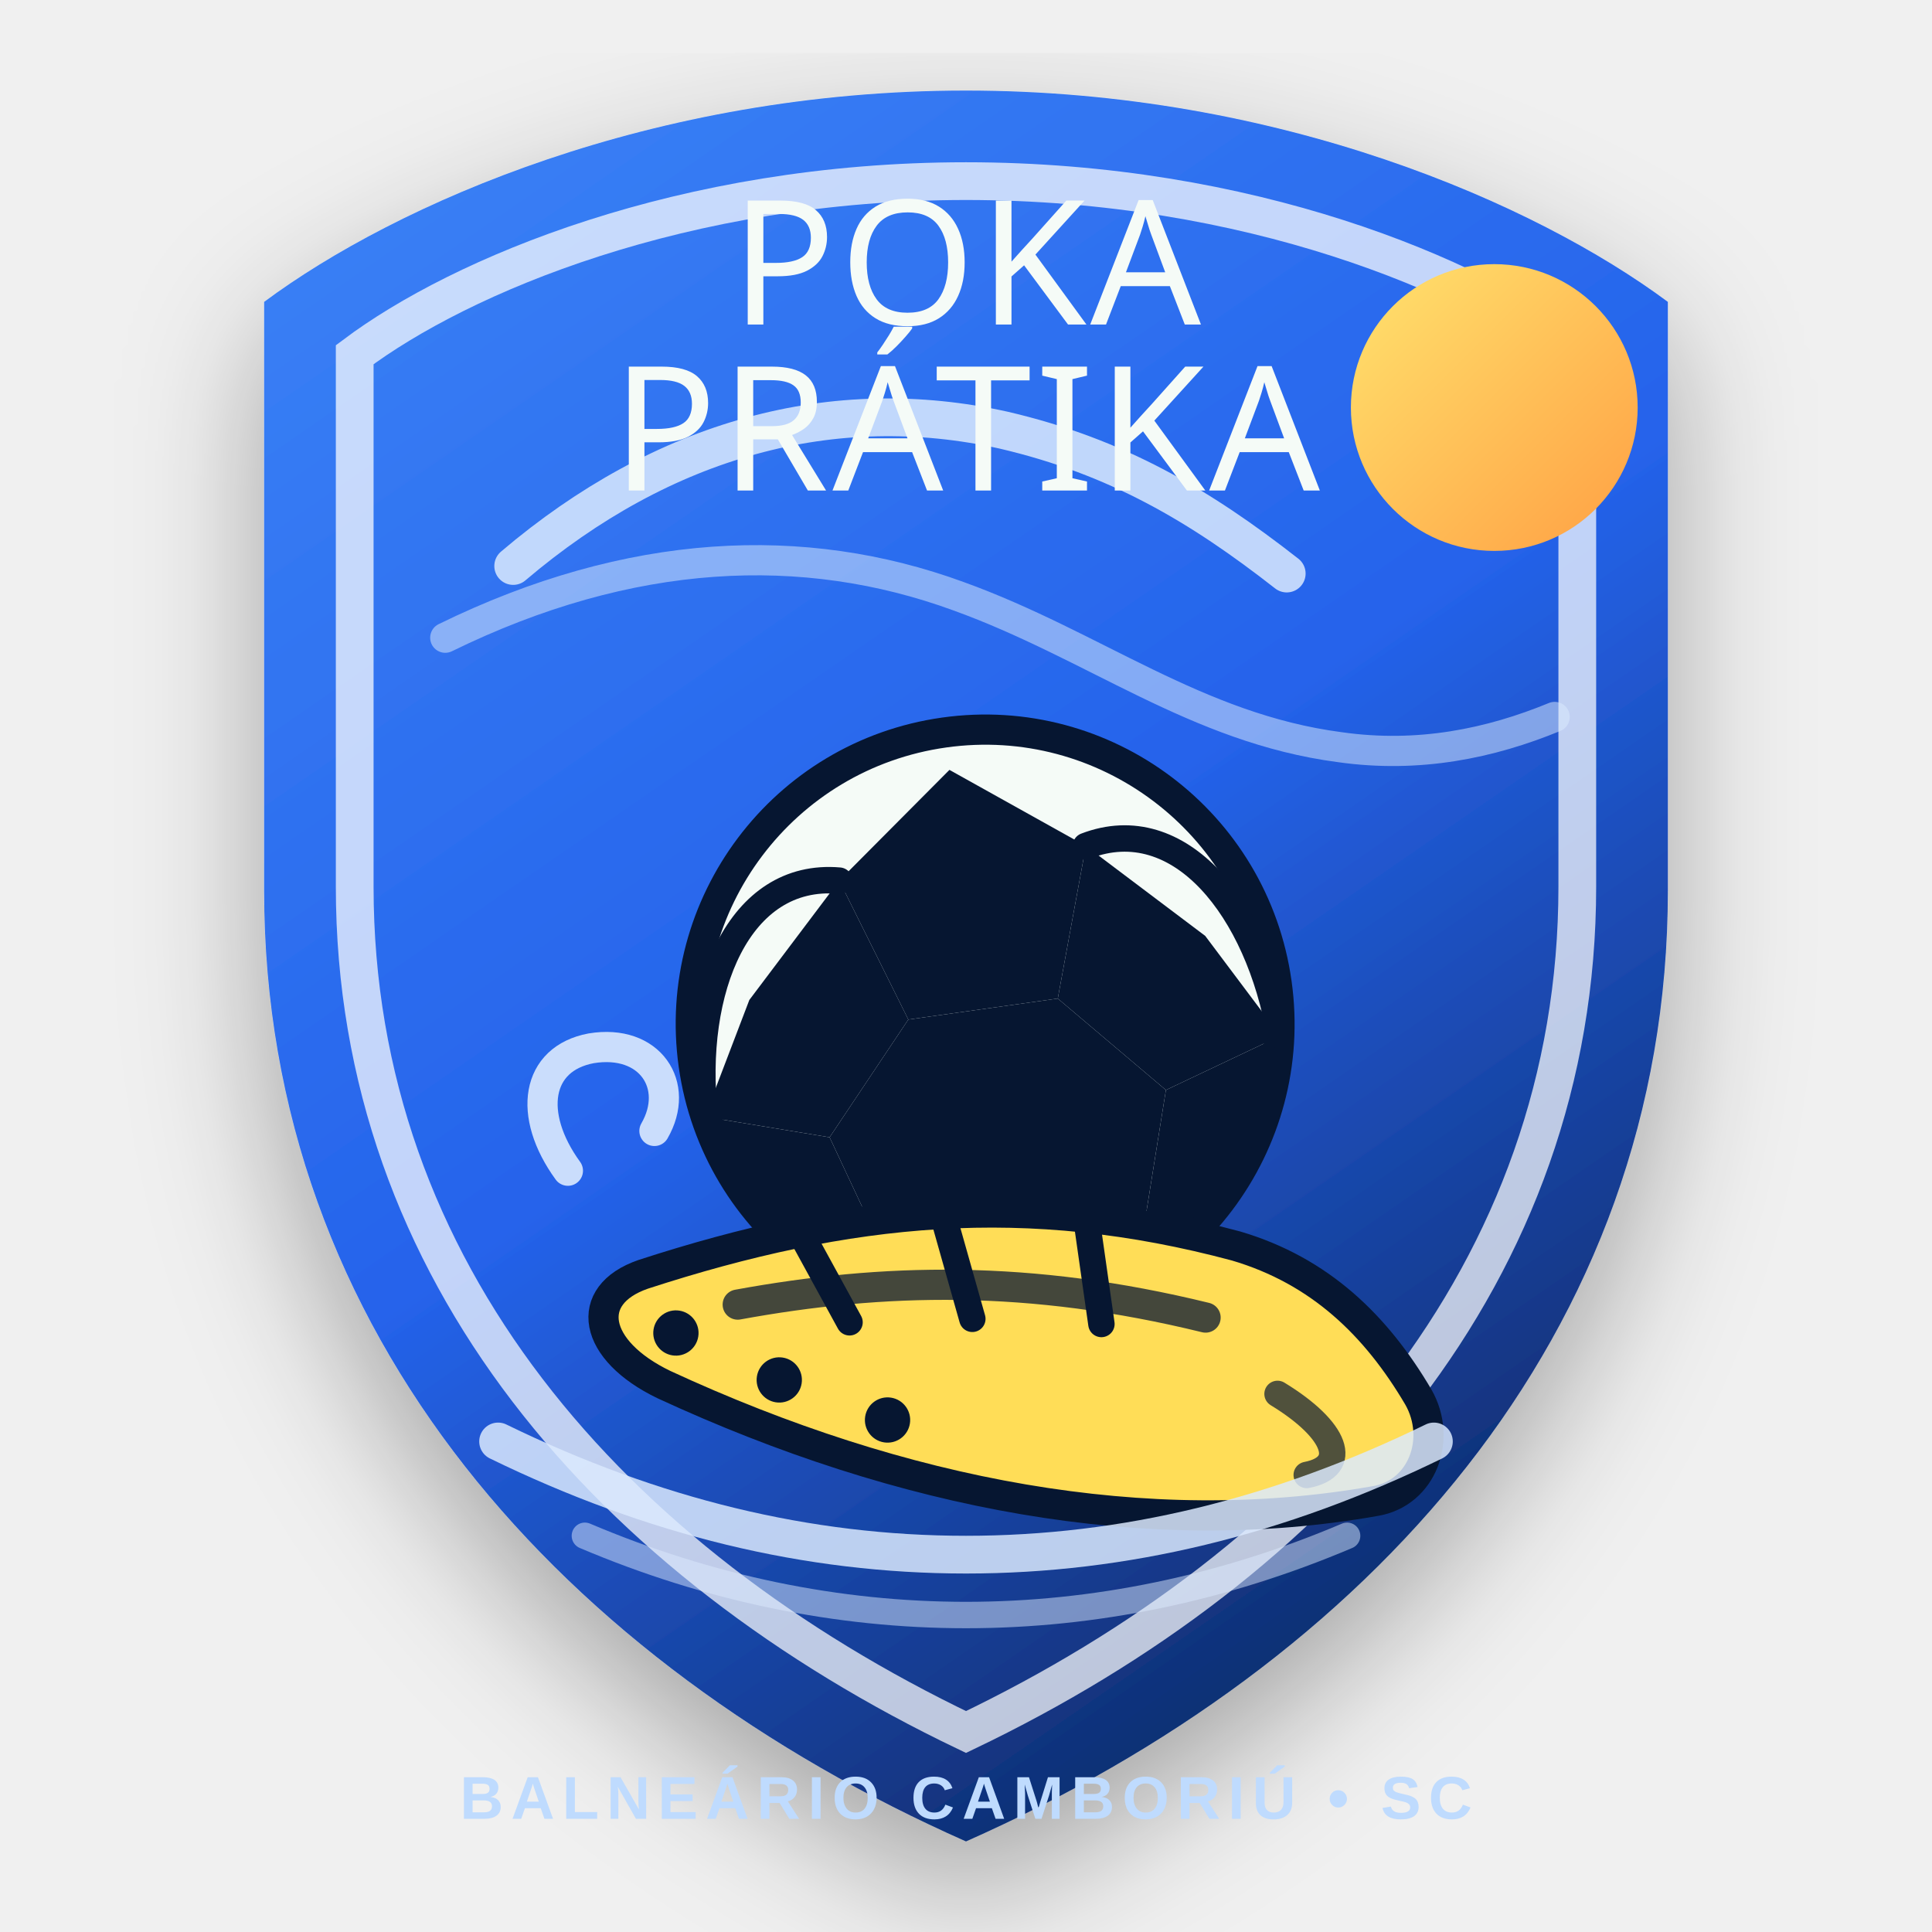
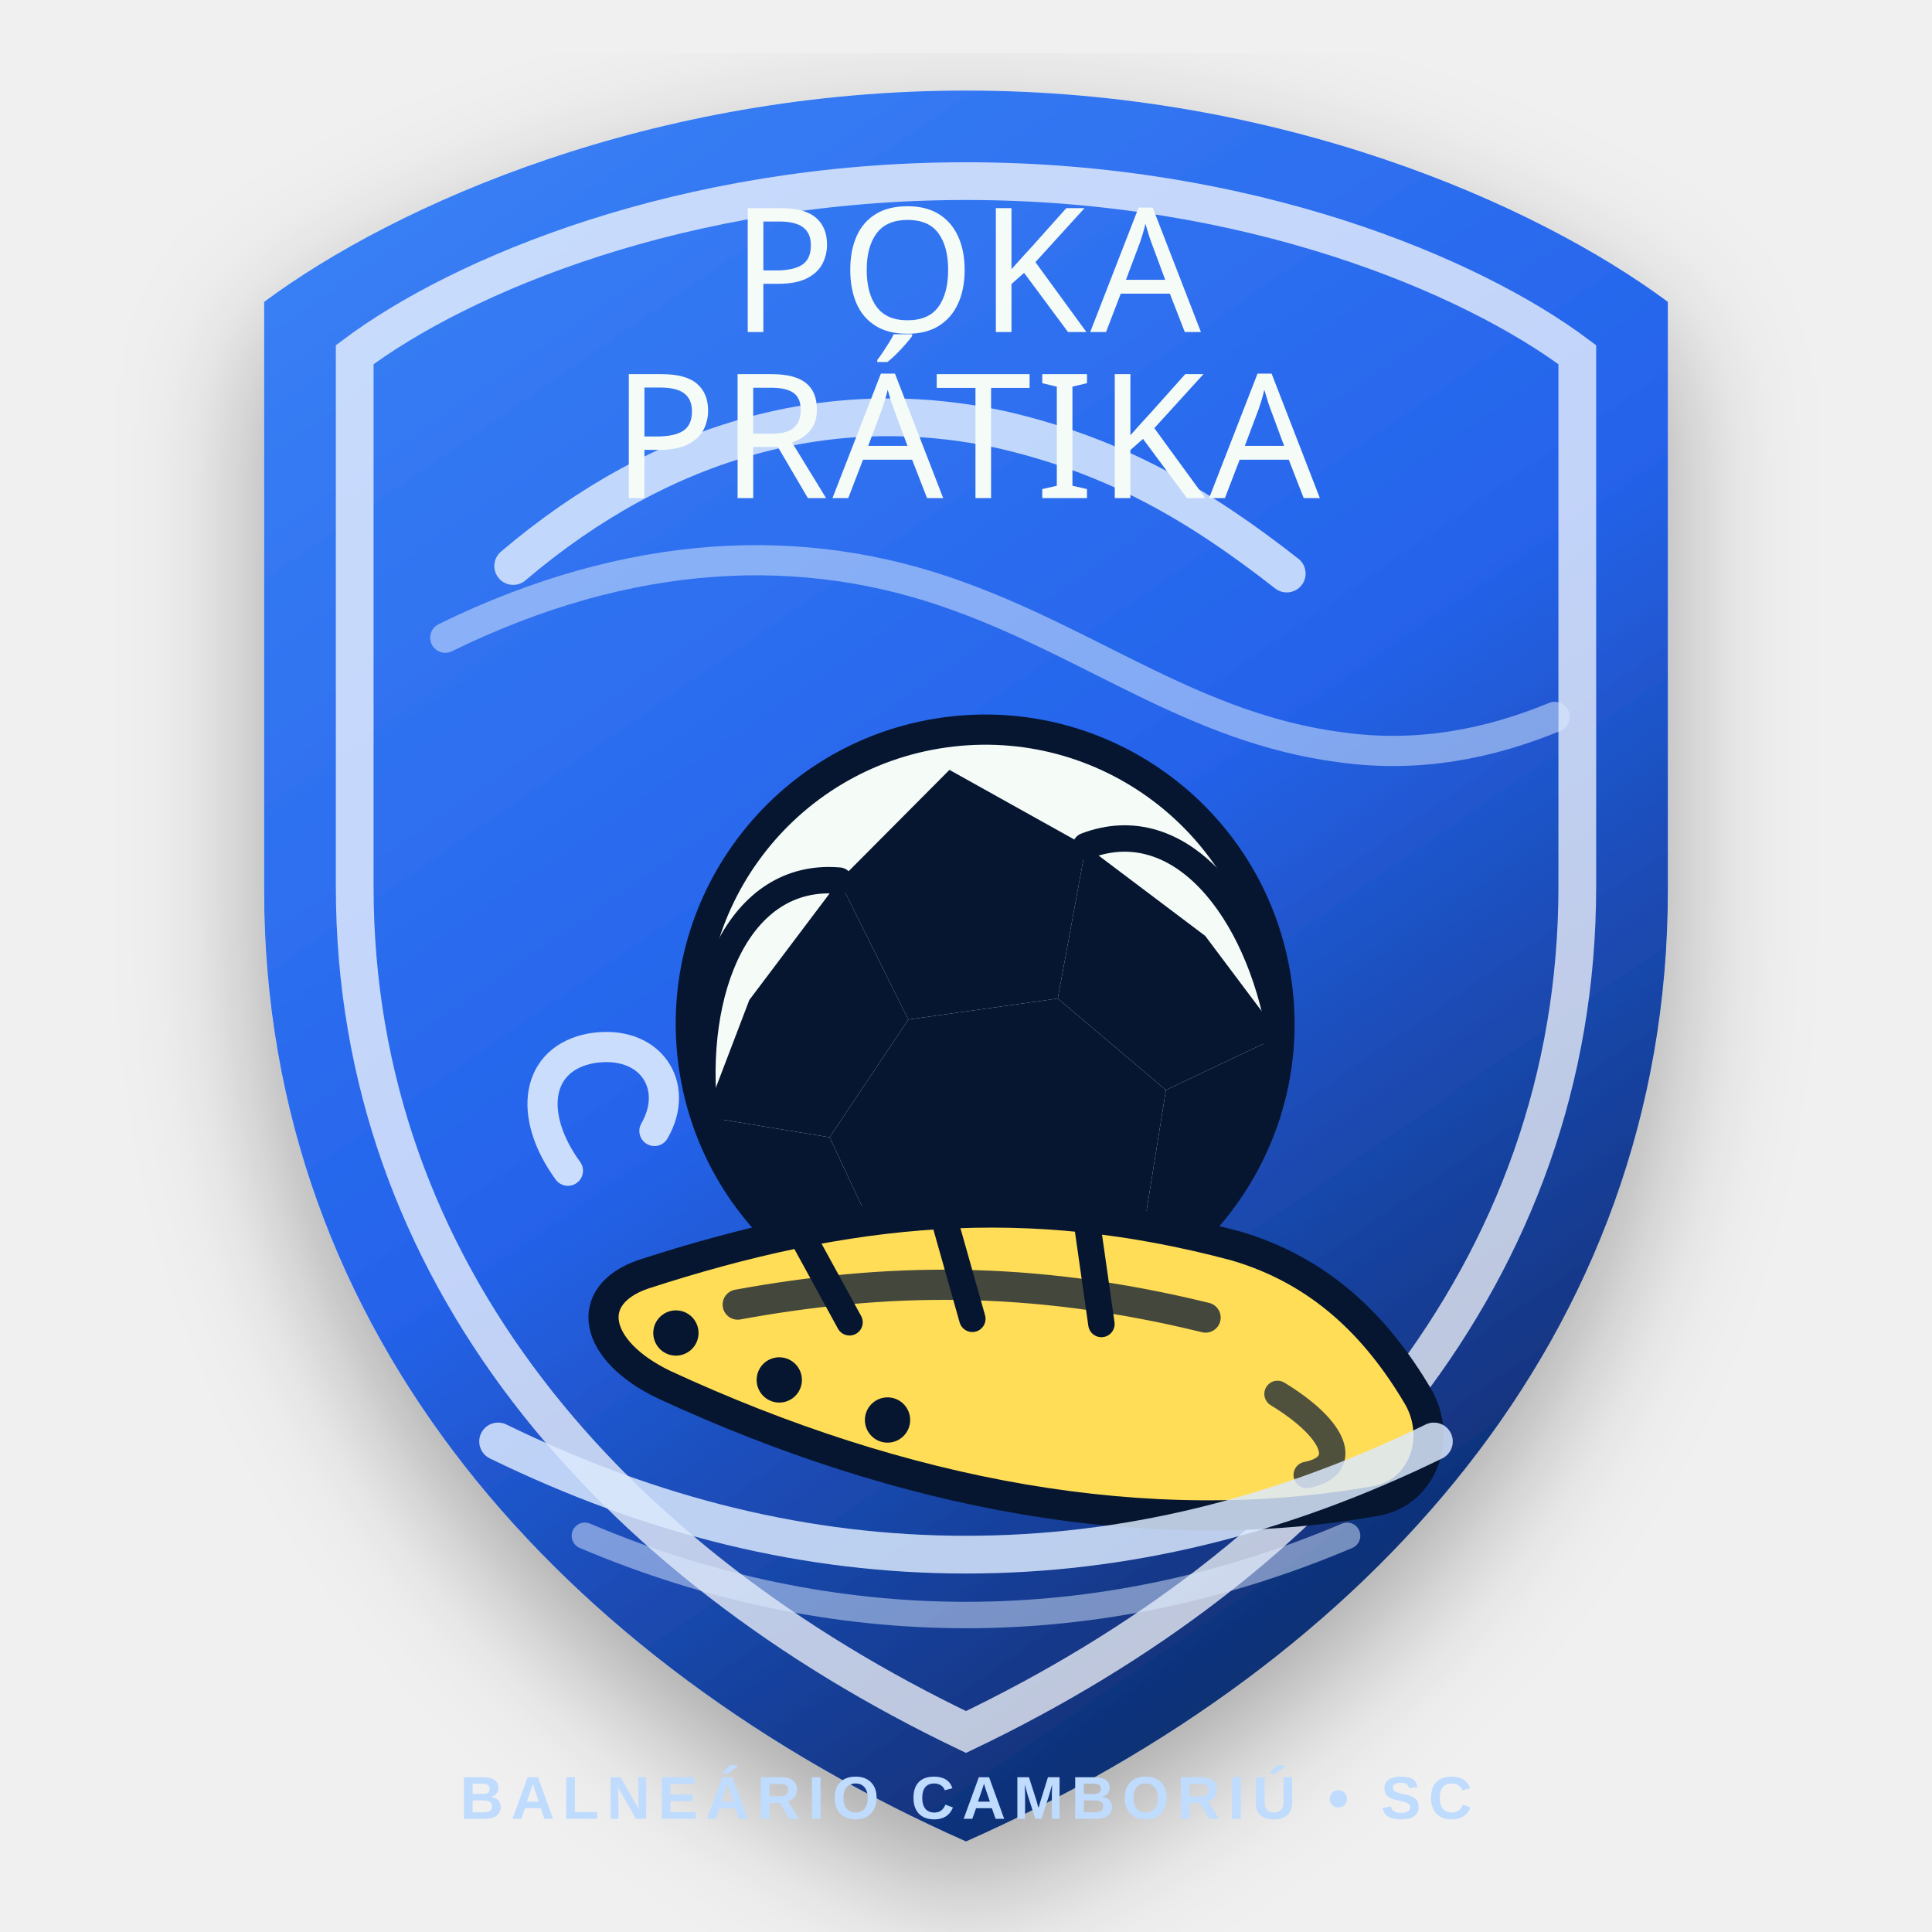
<svg xmlns="http://www.w3.org/2000/svg" width="512" height="512" viewBox="0 0 512 512" fill="none" role="img" aria-labelledby="title desc">
  <defs>
    <linearGradient id="shield" x1="96" y1="24" x2="416" y2="488" gradientUnits="userSpaceOnUse">
      <stop stop-color="#3B82F6" />
      <stop offset="0.48" stop-color="#2563EB" />
      <stop offset="1" stop-color="#071B46" />
    </linearGradient>
-     <linearGradient id="sun" x1="358" y1="70" x2="434" y2="146" gradientUnits="userSpaceOnUse">
-       <stop stop-color="#FFE36E" />
-       <stop offset="1" stop-color="#FF9F43" />
-     </linearGradient>
    <filter id="softShadow" x="-20%" y="-20%" width="140%" height="140%" color-interpolation-filters="sRGB">
      <feDropShadow dx="0" dy="14" stdDeviation="18" flood-color="#000" flood-opacity="0.32" />
    </filter>
  </defs>
  <path d="M256 24C339 24 407 54 442 80V236C442 354 362 441 256 488C150 441 70 354 70 236V80C105 54 173 24 256 24Z" fill="url(#shield)" filter="url(#softShadow)" />
  <path d="M256 48C331 48 390 73 418 94V235C418 337 350 414 256 459C162 414 94 337 94 235V94C122 73 181 48 256 48Z" stroke="white" stroke-opacity="0.72" stroke-width="10" />
-   <circle cx="396" cy="108" r="38" fill="url(#sun)" />
  <path d="M136 150C176 116 221 104 266 114C296 121 318 134 341 152" stroke="#DBEAFE" stroke-width="10" stroke-linecap="round" opacity="0.85" />
  <path d="M118 169C167 145 213 143 254 158C290 171 317 193 355 198C376 201 395 197 412 190" stroke="#DBEAFE" stroke-width="8" stroke-linecap="round" opacity="0.52" />
  <g transform="translate(82 130) rotate(-8 174 134)">
    <circle cx="178" cy="142" r="78" fill="#F5FBF7" stroke="#061631" stroke-width="8" />
    <path d="M178 74L211 99L198 138H158L145 99L178 74Z" fill="#061631" />
    <path d="M117 127L145 99L158 138L133 166L101 156L117 127Z" fill="#061631" />
    <path d="M239 127L211 99L198 138L223 166L255 156L239 127Z" fill="#061631" />
    <path d="M133 166L158 138H198L223 166L211 205H145L133 166Z" fill="#061631" />
    <path d="M145 205L133 166L101 156C107 184 123 202 145 205Z" fill="#061631" />
    <path d="M211 205L223 166L255 156C249 184 233 202 211 205Z" fill="#061631" />
    <path d="M101 156C102 122 119 93 145 99" stroke="#061631" stroke-width="7" stroke-linecap="round" />
    <path d="M255 156C254 122 237 93 211 99" stroke="#061631" stroke-width="7" stroke-linecap="round" />
  </g>
  <g transform="translate(130 280) rotate(9 132 55)">
    <path d="M42 72C93 46 139 34 196 40C219 43 236 55 250 72C258 82 255 97 243 101C185 121 119 119 52 100C32 94 27 80 42 72Z" fill="#FFDD57" stroke="#061631" stroke-width="8" />
    <path d="M68 76C105 63 143 56 191 60" stroke="#061631" stroke-width="8" stroke-linecap="round" opacity="0.75" />
    <path d="M81 54L98 76M118 44L130 70M156 40L164 66" stroke="#061631" stroke-width="7" stroke-linecap="round" />
    <path d="M213 77C230 84 235 93 224 97" stroke="#061631" stroke-width="7" stroke-linecap="round" opacity="0.7" />
    <circle cx="53" cy="86" r="6" fill="#061631" />
    <circle cx="82" cy="94" r="6" fill="#061631" />
    <circle cx="112" cy="100" r="6" fill="#061631" />
    <path d="M18 48C5 35 5 20 19 15C34 10 44 21 39 34" stroke="#DBEAFE" stroke-width="8" stroke-linecap="round" opacity="0.9" />
  </g>
  <path d="M132 382C173 402 214 412 256 412C298 412 339 402 380 382" stroke="#DBEAFE" stroke-width="10" stroke-linecap="round" opacity="0.84" />
  <path d="M155 407C188 421 222 428 256 428C290 428 324 421 357 407" stroke="#DBEAFE" stroke-width="7" stroke-linecap="round" opacity="0.5" />
-   <text x="256" y="86" text-anchor="middle" font-family="Arial Black, Impact, sans-serif" font-size="46" fill="#F5FBF7" letter-spacing="1">POKA</text>
-   <text x="256" y="130" text-anchor="middle" font-family="Arial Black, Impact, sans-serif" font-size="46" fill="#F5FBF7" letter-spacing="1">PRÁTIKA</text>
+   <text x="256" y="88" text-anchor="middle" font-family="Arial Black, Impact, sans-serif" font-size="46" fill="#F5FBF7" letter-spacing="1">POKA</text>
+   <text x="256" y="132" text-anchor="middle" font-family="Arial Black, Impact, sans-serif" font-size="46" fill="#F5FBF7" letter-spacing="1">PRÁTIKA</text>
  <text x="256" y="482" text-anchor="middle" font-family="Arial, sans-serif" font-size="16" font-weight="700" fill="#BFDBFE" letter-spacing="2">BALNEÁRIO CAMBORIÚ • SC</text>
</svg>
